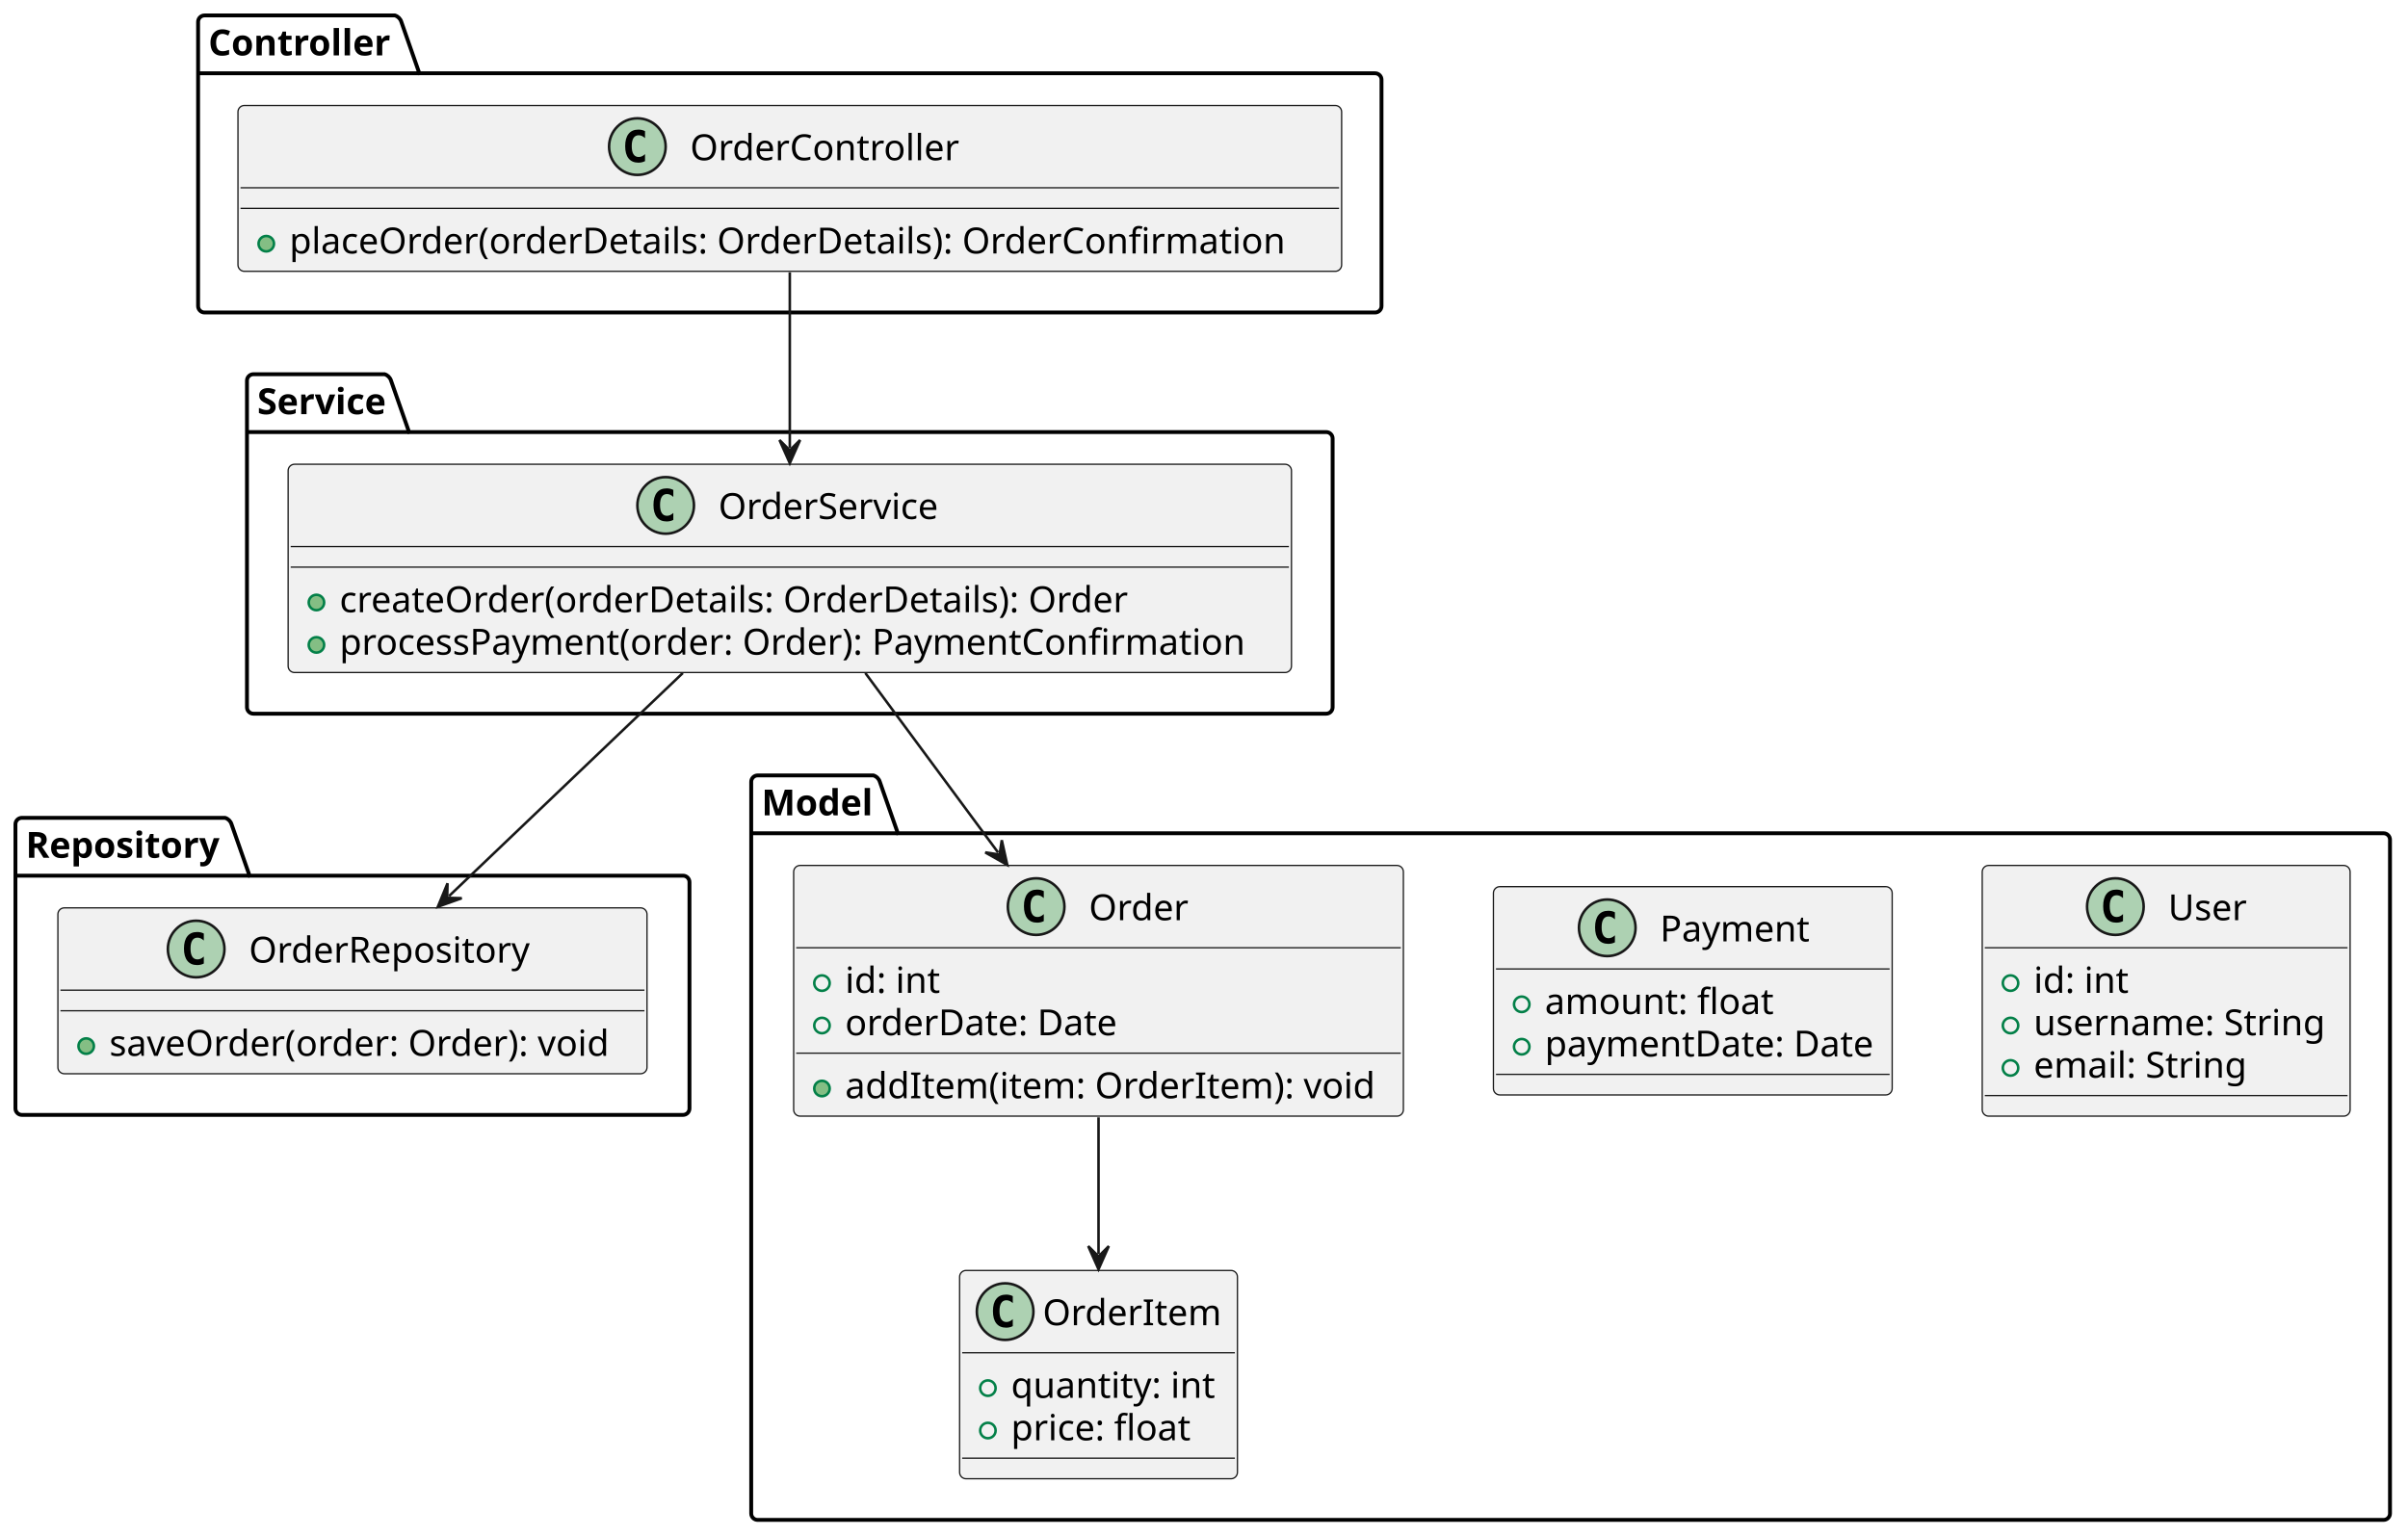
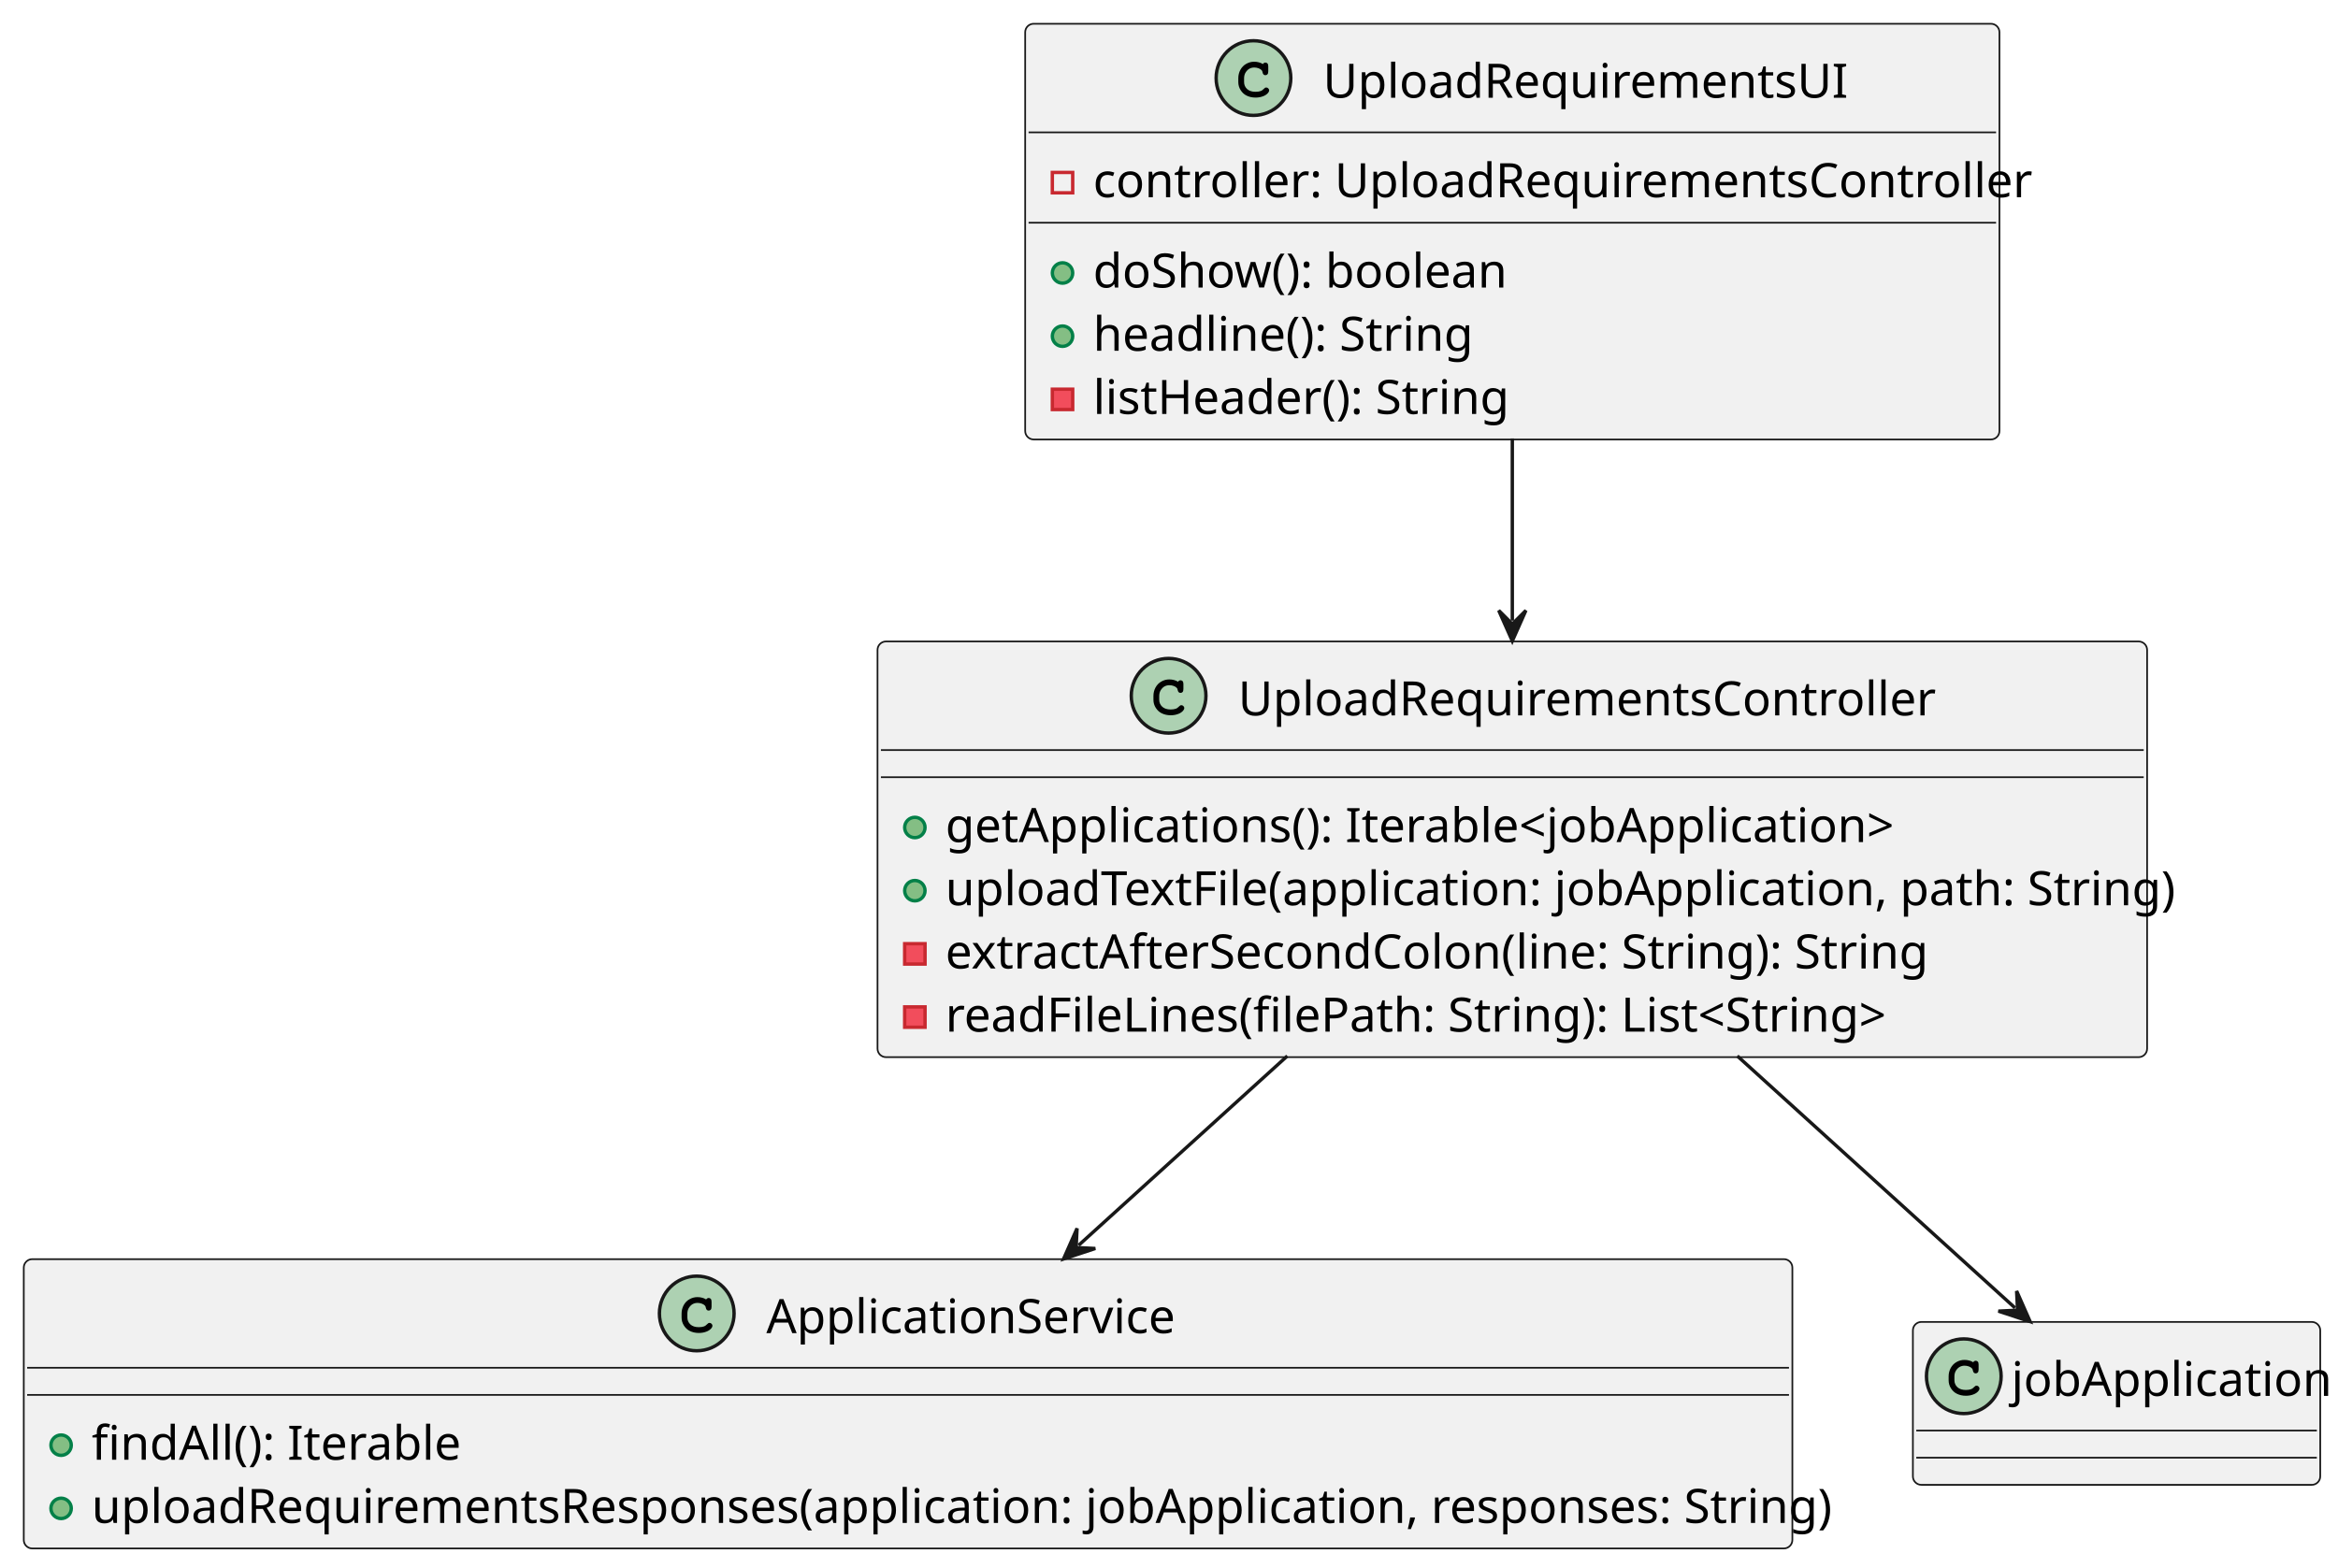
- <svg xmlns="http://www.w3.org/2000/svg" contentStyleType="text/css" height="597px" preserveAspectRatio="none" style="width:936px;height:597px;background:#FFFFFF;" version="1.1" viewBox="0 0 936 597" width="936px" zoomAndPan="magnify">
+ <svg xmlns="http://www.w3.org/2000/svg" contentStyleType="text/css" height="328.73px" preserveAspectRatio="none" style="width:489px;height:328px;background:#FFFFFF;" version="1.1" viewBox="0 0 489 328" width="489.9px" zoomAndPan="magnify">
  <defs />
  <g>
-     <g id="cluster_Controller">
-       <path d="M79.5,6 L153.5,6 A3.75,3.75 0 0 1 156,8.5 L163,28.488 L534.5,28.488 A2.5,2.5 0 0 1 537,30.988 L537,118.99 A2.5,2.5 0 0 1 534.5,121.49 L79.5,121.49 A2.5,2.5 0 0 1 77,118.99 L77,8.5 A2.5,2.5 0 0 1 79.5,6 " fill="none" style="stroke:#000000;stroke-width:1.5;" />
-       <line style="stroke:#000000;stroke-width:1.5;" x1="77" x2="163" y1="28.488" y2="28.488" />
-       <text fill="#000000" font-family="sans-serif" font-size="14" font-weight="bold" lengthAdjust="spacing" textLength="73" x="81" y="21.535">Controller</text>
+     <g id="elem_UploadRequirementsController">
+       <rect codeLine="3" fill="#F1F1F1" height="86.964" id="UploadRequirementsController" rx="1.775" ry="1.775" style="stroke:#181818;stroke-width:0.355;" width="265.54" x="183.535" y="134.19" />
+       <ellipse cx="244.417" cy="145.55" fill="#ADD1B2" rx="7.81" ry="7.81" style="stroke:#181818;stroke-width:0.71;" />
+       <path d="M246.381,142.621 Q246.492,142.466 246.625,142.388 Q246.758,142.311 246.914,142.311 Q247.18,142.311 247.346,142.499 Q247.513,142.677 247.513,143.109 L247.513,144.141 Q247.513,144.574 247.346,144.762 Q247.18,144.951 246.914,144.951 Q246.669,144.951 246.525,144.807 Q246.381,144.674 246.303,144.308 Q246.27,144.052 246.137,143.919 Q245.904,143.653 245.471,143.498 Q245.039,143.342 244.595,143.342 Q244.051,143.342 243.597,143.575 Q243.153,143.808 242.798,144.341 Q242.454,144.873 242.454,145.606 L242.454,146.382 Q242.454,147.258 243.086,147.846 Q243.719,148.423 244.85,148.423 Q245.516,148.423 245.982,148.246 Q246.259,148.135 246.559,147.824 Q246.747,147.636 246.847,147.58 Q246.958,147.525 247.102,147.525 Q247.335,147.525 247.513,147.713 Q247.701,147.891 247.701,148.135 Q247.701,148.379 247.457,148.667 Q247.102,149.078 246.536,149.311 Q245.771,149.632 244.85,149.632 Q243.774,149.632 242.92,149.189 Q242.221,148.834 241.733,148.079 Q241.245,147.314 241.245,146.404 L241.245,145.583 Q241.245,144.64 241.677,143.831 Q242.121,143.01 242.898,142.577 Q243.674,142.133 244.551,142.133 Q245.072,142.133 245.527,142.255 Q245.993,142.366 246.381,142.621 Z " fill="#000000" />
+       <text fill="#000000" font-family="sans-serif" font-size="9.94" lengthAdjust="spacing" textLength="137.74" x="258.973" y="149.666">UploadRequirementsController</text>
+       <line style="stroke:#181818;stroke-width:0.355;" x1="184.245" x2="448.365" y1="156.91" y2="156.91" />
+       <line style="stroke:#181818;stroke-width:0.355;" x1="184.245" x2="448.365" y1="162.59" y2="162.59" />
+       <ellipse cx="191.345" cy="173.106" fill="#84BE84" rx="2.13" ry="2.13" style="stroke:#038048;stroke-width:0.71;" />
+       <text fill="#000000" font-family="sans-serif" font-size="9.94" lengthAdjust="spacing" textLength="188.15" x="197.735" y="176.156">getApplications(): Iterable&lt;jobApplication&gt;</text>
+       <ellipse cx="191.345" cy="186.327" fill="#84BE84" rx="2.13" ry="2.13" style="stroke:#038048;stroke-width:0.71;" />
+       <text fill="#000000" font-family="sans-serif" font-size="9.94" lengthAdjust="spacing" textLength="247.08" x="197.735" y="189.377">uploadTextFile(application: jobApplication, path: String)</text>
+       <rect fill="#F24D5C" height="4.26" style="stroke:#C82930;stroke-width:0.71;" width="4.26" x="189.215" y="197.417" />
+       <text fill="#000000" font-family="sans-serif" font-size="9.94" lengthAdjust="spacing" textLength="198.09" x="197.735" y="202.598">extractAfterSecondColon(line: String): String</text>
+       <rect fill="#F24D5C" height="4.26" style="stroke:#C82930;stroke-width:0.71;" width="4.26" x="189.215" y="210.638" />
+       <text fill="#000000" font-family="sans-serif" font-size="9.94" lengthAdjust="spacing" textLength="192.41" x="197.735" y="215.819">readFileLines(filePath: String): List&lt;String&gt;</text>
    </g>
-     <g id="cluster_Service">
-       <path d="M98.5,145.49 L149.5,145.49 A3.75,3.75 0 0 1 152,147.99 L159,167.978 L515.5,167.978 A2.5,2.5 0 0 1 518,170.478 L518,274.97 A2.5,2.5 0 0 1 515.5,277.47 L98.5,277.47 A2.5,2.5 0 0 1 96,274.97 L96,147.99 A2.5,2.5 0 0 1 98.5,145.49 " fill="none" style="stroke:#000000;stroke-width:1.5;" />
-       <line style="stroke:#000000;stroke-width:1.5;" x1="96" x2="159" y1="167.978" y2="167.978" />
-       <text fill="#000000" font-family="sans-serif" font-size="14" font-weight="bold" lengthAdjust="spacing" textLength="50" x="100" y="161.025">Service</text>
+     <g id="elem_UploadRequirementsUI">
+       <rect codeLine="12" fill="#F1F1F1" height="86.964" id="UploadRequirementsUI" rx="1.775" ry="1.775" style="stroke:#181818;stroke-width:0.355;" width="203.77" x="214.42" y="4.97" />
+       <ellipse cx="262.168" cy="16.33" fill="#ADD1B2" rx="7.81" ry="7.81" style="stroke:#181818;stroke-width:0.71;" />
+       <path d="M264.131,13.401 Q264.242,13.246 264.375,13.168 Q264.508,13.091 264.664,13.091 Q264.93,13.091 265.096,13.279 Q265.263,13.457 265.263,13.889 L265.263,14.921 Q265.263,15.354 265.096,15.542 Q264.93,15.731 264.664,15.731 Q264.42,15.731 264.275,15.587 Q264.131,15.454 264.053,15.088 Q264.02,14.832 263.887,14.699 Q263.654,14.433 263.221,14.278 Q262.789,14.122 262.345,14.122 Q261.801,14.122 261.347,14.355 Q260.903,14.588 260.548,15.121 Q260.204,15.653 260.204,16.386 L260.204,17.162 Q260.204,18.038 260.836,18.626 Q261.469,19.203 262.6,19.203 Q263.266,19.203 263.732,19.026 Q264.009,18.915 264.309,18.604 Q264.497,18.416 264.597,18.36 Q264.708,18.305 264.852,18.305 Q265.085,18.305 265.263,18.493 Q265.451,18.671 265.451,18.915 Q265.451,19.159 265.207,19.447 Q264.852,19.858 264.286,20.091 Q263.521,20.413 262.6,20.413 Q261.524,20.413 260.67,19.969 Q259.971,19.614 259.483,18.859 Q258.995,18.094 258.995,17.184 L258.995,16.363 Q258.995,15.42 259.427,14.611 Q259.871,13.79 260.648,13.357 Q261.424,12.913 262.301,12.913 Q262.822,12.913 263.277,13.035 Q263.743,13.146 264.131,13.401 Z " fill="#000000" />
+       <text fill="#000000" font-family="sans-serif" font-size="9.94" lengthAdjust="spacing" textLength="102.24" x="276.723" y="20.446">UploadRequirementsUI</text>
+       <line style="stroke:#181818;stroke-width:0.355;" x1="215.13" x2="417.48" y1="27.69" y2="27.69" />
+       <rect fill="none" height="4.26" style="stroke:#C82930;stroke-width:0.71;" width="4.26" x="220.1" y="36.075" />
+       <text fill="#000000" font-family="sans-serif" font-size="9.94" lengthAdjust="spacing" textLength="185.31" x="228.62" y="41.256">controller: UploadRequirementsController</text>
+       <line style="stroke:#181818;stroke-width:0.355;" x1="215.13" x2="417.48" y1="46.591" y2="46.591" />
+       <ellipse cx="222.23" cy="57.106" fill="#84BE84" rx="2.13" ry="2.13" style="stroke:#038048;stroke-width:0.71;" />
+       <text fill="#000000" font-family="sans-serif" font-size="9.94" lengthAdjust="spacing" textLength="84.49" x="228.62" y="60.157">doShow(): boolean</text>
+       <ellipse cx="222.23" cy="70.327" fill="#84BE84" rx="2.13" ry="2.13" style="stroke:#038048;stroke-width:0.71;" />
+       <text fill="#000000" font-family="sans-serif" font-size="9.94" lengthAdjust="spacing" textLength="77.39" x="228.62" y="73.378">headline(): String</text>
+       <rect fill="#F24D5C" height="4.26" style="stroke:#C82930;stroke-width:0.71;" width="4.26" x="220.1" y="81.418" />
+       <text fill="#000000" font-family="sans-serif" font-size="9.94" lengthAdjust="spacing" textLength="83.78" x="228.62" y="86.599">listHeader(): String</text>
    </g>
-     <g id="cluster_Repository">
-       <path d="M8.5,317.96 L87.5,317.96 A3.75,3.75 0 0 1 90,320.46 L97,340.448 L265.5,340.448 A2.5,2.5 0 0 1 268,342.948 L268,430.95 A2.5,2.5 0 0 1 265.5,433.45 L8.5,433.45 A2.5,2.5 0 0 1 6,430.95 L6,320.46 A2.5,2.5 0 0 1 8.5,317.96 " fill="none" style="stroke:#000000;stroke-width:1.5;" />
-       <line style="stroke:#000000;stroke-width:1.5;" x1="6" x2="97" y1="340.448" y2="340.448" />
-       <text fill="#000000" font-family="sans-serif" font-size="14" font-weight="bold" lengthAdjust="spacing" textLength="78" x="10" y="333.495">Repository</text>
+     <g id="elem_ApplicationService">
+       <rect codeLine="21" fill="#F1F1F1" height="60.522" id="ApplicationService" rx="1.775" ry="1.775" style="stroke:#181818;stroke-width:0.355;" width="369.91" x="4.97" y="263.41" />
+       <ellipse cx="145.727" cy="274.77" fill="#ADD1B2" rx="7.81" ry="7.81" style="stroke:#181818;stroke-width:0.71;" />
+       <path d="M147.691,271.841 Q147.802,271.686 147.935,271.608 Q148.068,271.531 148.224,271.531 Q148.49,271.531 148.656,271.719 Q148.823,271.897 148.823,272.329 L148.823,273.361 Q148.823,273.794 148.656,273.982 Q148.49,274.171 148.224,274.171 Q147.98,274.171 147.835,274.027 Q147.691,273.894 147.613,273.527 Q147.58,273.272 147.447,273.139 Q147.214,272.873 146.781,272.718 Q146.349,272.562 145.905,272.562 Q145.361,272.562 144.907,272.795 Q144.463,273.028 144.108,273.561 Q143.764,274.093 143.764,274.825 L143.764,275.602 Q143.764,276.478 144.396,277.066 Q145.029,277.643 146.16,277.643 Q146.826,277.643 147.292,277.466 Q147.569,277.355 147.869,277.044 Q148.057,276.856 148.157,276.8 Q148.268,276.745 148.412,276.745 Q148.645,276.745 148.823,276.933 Q149.011,277.111 149.011,277.355 Q149.011,277.599 148.767,277.887 Q148.412,278.298 147.846,278.531 Q147.081,278.853 146.16,278.853 Q145.084,278.853 144.23,278.409 Q143.531,278.054 143.043,277.299 Q142.555,276.534 142.555,275.624 L142.555,274.803 Q142.555,273.86 142.987,273.05 Q143.431,272.229 144.208,271.797 Q144.984,271.353 145.861,271.353 Q146.382,271.353 146.837,271.475 Q147.303,271.586 147.691,271.841 Z " fill="#000000" />
+       <text fill="#000000" font-family="sans-serif" font-size="9.94" lengthAdjust="spacing" textLength="82.36" x="160.282" y="278.886">ApplicationService</text>
+       <line style="stroke:#181818;stroke-width:0.355;" x1="5.68" x2="374.17" y1="286.13" y2="286.13" />
+       <line style="stroke:#181818;stroke-width:0.355;" x1="5.68" x2="374.17" y1="291.81" y2="291.81" />
+       <ellipse cx="12.78" cy="302.325" fill="#84BE84" rx="2.13" ry="2.13" style="stroke:#038048;stroke-width:0.71;" />
+       <text fill="#000000" font-family="sans-serif" font-size="9.94" lengthAdjust="spacing" textLength="73.13" x="19.17" y="305.376">findAll(): Iterable</text>
+       <ellipse cx="12.78" cy="315.546" fill="#84BE84" rx="2.13" ry="2.13" style="stroke:#038048;stroke-width:0.71;" />
+       <text fill="#000000" font-family="sans-serif" font-size="9.94" lengthAdjust="spacing" textLength="351.45" x="19.17" y="318.597">uploadRequirementsResponses(application: jobApplication, responses: String)</text>
    </g>
-     <g id="cluster_Model">
-       <path d="M294.5,301.47 L339.5,301.47 A3.75,3.75 0 0 1 342,303.97 L349,323.958 L926.5,323.958 A2.5,2.5 0 0 1 929,326.458 L929,588.41 A2.5,2.5 0 0 1 926.5,590.91 L294.5,590.91 A2.5,2.5 0 0 1 292,588.41 L292,303.97 A2.5,2.5 0 0 1 294.5,301.47 " fill="none" style="stroke:#000000;stroke-width:1.5;" />
-       <line style="stroke:#000000;stroke-width:1.5;" x1="292" x2="349" y1="323.958" y2="323.958" />
-       <text fill="#000000" font-family="sans-serif" font-size="14" font-weight="bold" lengthAdjust="spacing" textLength="44" x="296" y="317.005">Model</text>
+     <g id="elem_jobApplication">
+       <rect codeLine="28" fill="#F1F1F1" height="34.08" id="jobApplication" rx="1.775" ry="1.775" style="stroke:#181818;stroke-width:0.355;" width="85.2" x="400.085" y="276.545" />
+       <ellipse cx="410.735" cy="287.905" fill="#ADD1B2" rx="7.81" ry="7.81" style="stroke:#181818;stroke-width:0.71;" />
+       <path d="M412.699,284.976 Q412.81,284.821 412.943,284.743 Q413.076,284.666 413.231,284.666 Q413.497,284.666 413.664,284.854 Q413.83,285.032 413.83,285.464 L413.83,286.496 Q413.83,286.929 413.664,287.117 Q413.497,287.306 413.231,287.306 Q412.987,287.306 412.843,287.162 Q412.699,287.029 412.621,286.663 Q412.588,286.407 412.454,286.274 Q412.222,286.008 411.789,285.853 Q411.356,285.697 410.913,285.697 Q410.369,285.697 409.914,285.93 Q409.47,286.163 409.115,286.696 Q408.771,287.228 408.771,287.961 L408.771,288.737 Q408.771,289.613 409.404,290.201 Q410.036,290.778 411.168,290.778 Q411.833,290.778 412.299,290.601 Q412.577,290.49 412.876,290.179 Q413.065,289.991 413.164,289.935 Q413.276,289.88 413.42,289.88 Q413.653,289.88 413.83,290.068 Q414.019,290.246 414.019,290.49 Q414.019,290.734 413.775,291.022 Q413.42,291.433 412.854,291.666 Q412.088,291.988 411.168,291.988 Q410.092,291.988 409.237,291.544 Q408.538,291.189 408.05,290.434 Q407.562,289.669 407.562,288.759 L407.562,287.938 Q407.562,286.995 407.995,286.185 Q408.439,285.365 409.215,284.932 Q409.992,284.488 410.868,284.488 Q411.389,284.488 411.844,284.61 Q412.31,284.721 412.699,284.976 Z " fill="#000000" />
+       <text fill="#000000" font-family="sans-serif" font-size="9.94" lengthAdjust="spacing" textLength="62.48" x="420.675" y="292.021">jobApplication</text>
+       <line style="stroke:#181818;stroke-width:0.355;" x1="400.795" x2="484.575" y1="299.265" y2="299.265" />
+       <line style="stroke:#181818;stroke-width:0.355;" x1="400.795" x2="484.575" y1="304.945" y2="304.945" />
    </g>
-     <g id="elem_OrderController">
-       <rect codeLine="2" fill="#F1F1F1" height="64.488" id="OrderController" rx="2.5" ry="2.5" style="stroke:#181818;stroke-width:0.5;" width="429" x="92.5" y="41" />
-       <ellipse cx="247.75" cy="57" fill="#ADD1B2" rx="11" ry="11" style="stroke:#181818;stroke-width:1.0;" />
-       <path d="M250.723,62.643 Q250.142,62.942 249.503,63.091 Q248.864,63.241 248.158,63.241 Q245.651,63.241 244.332,61.589 Q243.012,59.937 243.012,56.816 Q243.012,53.687 244.332,52.035 Q245.651,50.383 248.158,50.383 Q248.864,50.383 249.511,50.532 Q250.159,50.682 250.723,50.98 L250.723,53.703 Q250.092,53.122 249.499,52.852 Q248.905,52.583 248.274,52.583 Q246.93,52.583 246.245,53.649 Q245.56,54.716 245.56,56.816 Q245.56,58.908 246.245,59.974 Q246.93,61.041 248.274,61.041 Q248.905,61.041 249.499,60.771 Q250.092,60.502 250.723,59.92 Z " fill="#000000" />
-       <text fill="#000000" font-family="sans-serif" font-size="14" lengthAdjust="spacing" textLength="110" x="268.25" y="62.291">OrderController</text>
-       <line style="stroke:#181818;stroke-width:0.5;" x1="93.5" x2="520.5" y1="73" y2="73" />
-       <line style="stroke:#181818;stroke-width:0.5;" x1="93.5" x2="520.5" y1="81" y2="81" />
-       <ellipse cx="103.5" cy="94.744" fill="#84BE84" rx="3" ry="3" style="stroke:#038048;stroke-width:1.0;" />
-       <text fill="#000000" font-family="sans-serif" font-size="14" lengthAdjust="spacing" textLength="403" x="112.5" y="98.535">placeOrder(orderDetails: OrderDetails): OrderConfirmation</text>
+     <g id="link_UploadRequirementsUI_UploadRequirementsController">
+       <path codeLine="31" d="M316.305,91.725 C316.305,105.364 316.305,116.199 316.305,129.838 " fill="none" id="UploadRequirementsUI-to-UploadRequirementsController" style="stroke:#181818;stroke-width:0.71;" />
+       <polygon fill="#181818" points="316.305,134.098,319.145,127.708,316.305,130.548,313.465,127.708,316.305,134.098" style="stroke:#181818;stroke-width:0.71;" />
    </g>
-     <g id="elem_OrderService">
-       <rect codeLine="8" fill="#F1F1F1" height="80.977" id="OrderService" rx="2.5" ry="2.5" style="stroke:#181818;stroke-width:0.5;" width="390" x="112" y="180.49" />
-       <ellipse cx="258.75" cy="196.49" fill="#ADD1B2" rx="11" ry="11" style="stroke:#181818;stroke-width:1.0;" />
-       <path d="M261.723,202.133 Q261.142,202.432 260.503,202.581 Q259.864,202.731 259.158,202.731 Q256.651,202.731 255.332,201.079 Q254.012,199.427 254.012,196.306 Q254.012,193.177 255.332,191.525 Q256.651,189.873 259.158,189.873 Q259.864,189.873 260.511,190.022 Q261.159,190.172 261.723,190.47 L261.723,193.193 Q261.092,192.612 260.499,192.342 Q259.905,192.072 259.274,192.072 Q257.93,192.072 257.245,193.139 Q256.56,194.206 256.56,196.306 Q256.56,198.398 257.245,199.464 Q257.93,200.531 259.274,200.531 Q259.905,200.531 260.499,200.261 Q261.092,199.992 261.723,199.41 Z " fill="#000000" />
-       <text fill="#000000" font-family="sans-serif" font-size="14" lengthAdjust="spacing" textLength="88" x="279.25" y="201.781">OrderService</text>
-       <line style="stroke:#181818;stroke-width:0.5;" x1="113" x2="501" y1="212.49" y2="212.49" />
-       <line style="stroke:#181818;stroke-width:0.5;" x1="113" x2="501" y1="220.49" y2="220.49" />
-       <ellipse cx="123" cy="234.234" fill="#84BE84" rx="3" ry="3" style="stroke:#038048;stroke-width:1.0;" />
-       <text fill="#000000" font-family="sans-serif" font-size="14" lengthAdjust="spacing" textLength="318" x="132" y="238.025">createOrder(orderDetails: OrderDetails): Order</text>
-       <ellipse cx="123" cy="250.722" fill="#84BE84" rx="3" ry="3" style="stroke:#038048;stroke-width:1.0;" />
-       <text fill="#000000" font-family="sans-serif" font-size="14" lengthAdjust="spacing" textLength="364" x="132" y="254.513">processPayment(order: Order): PaymentConfirmation</text>
+     <g id="link_UploadRequirementsController_ApplicationService">
+       <path codeLine="32" d="M269.246,220.909 C253.669,235.046 239.841,247.591 225.599,260.506 " fill="none" id="UploadRequirementsController-to-ApplicationService" style="stroke:#181818;stroke-width:0.71;" />
+       <polygon fill="#181818" points="222.443,263.367,229.084,261.179,225.073,260.983,225.269,256.971,222.443,263.367" style="stroke:#181818;stroke-width:0.71;" />
    </g>
-     <g id="elem_OrderRepository">
-       <rect codeLine="15" fill="#F1F1F1" height="64.488" id="OrderRepository" rx="2.5" ry="2.5" style="stroke:#181818;stroke-width:0.5;" width="229" x="22.5" y="352.96" />
-       <ellipse cx="76.25" cy="368.96" fill="#ADD1B2" rx="11" ry="11" style="stroke:#181818;stroke-width:1.0;" />
-       <path d="M79.223,374.603 Q78.642,374.902 78.003,375.051 Q77.364,375.201 76.658,375.201 Q74.151,375.201 72.832,373.549 Q71.512,371.897 71.512,368.776 Q71.512,365.647 72.832,363.995 Q74.151,362.343 76.658,362.343 Q77.364,362.343 78.011,362.492 Q78.659,362.642 79.223,362.94 L79.223,365.663 Q78.592,365.082 77.999,364.812 Q77.405,364.543 76.774,364.543 Q75.43,364.543 74.745,365.609 Q74.06,366.676 74.06,368.776 Q74.06,370.868 74.745,371.934 Q75.43,373.001 76.774,373.001 Q77.405,373.001 77.999,372.731 Q78.592,372.462 79.223,371.88 Z " fill="#000000" />
-       <text fill="#000000" font-family="sans-serif" font-size="14" lengthAdjust="spacing" textLength="113" x="96.75" y="374.251">OrderRepository</text>
-       <line style="stroke:#181818;stroke-width:0.5;" x1="23.5" x2="250.5" y1="384.96" y2="384.96" />
-       <line style="stroke:#181818;stroke-width:0.5;" x1="23.5" x2="250.5" y1="392.96" y2="392.96" />
-       <ellipse cx="33.5" cy="406.704" fill="#84BE84" rx="3" ry="3" style="stroke:#038048;stroke-width:1.0;" />
-       <text fill="#000000" font-family="sans-serif" font-size="14" lengthAdjust="spacing" textLength="203" x="42.5" y="410.495">saveOrder(order: Order): void</text>
-     </g>
-     <g id="elem_Order">
-       <rect codeLine="21" fill="#F1F1F1" height="97.465" id="Order" rx="2.5" ry="2.5" style="stroke:#181818;stroke-width:0.5;" width="237" x="308.5" y="336.47" />
-       <ellipse cx="402.75" cy="352.47" fill="#ADD1B2" rx="11" ry="11" style="stroke:#181818;stroke-width:1.0;" />
-       <path d="M405.723,358.113 Q405.142,358.412 404.503,358.561 Q403.864,358.711 403.158,358.711 Q400.651,358.711 399.332,357.059 Q398.012,355.407 398.012,352.286 Q398.012,349.156 399.332,347.505 Q400.651,345.853 403.158,345.853 Q403.864,345.853 404.511,346.002 Q405.159,346.152 405.723,346.45 L405.723,349.173 Q405.092,348.592 404.499,348.322 Q403.905,348.053 403.274,348.053 Q401.93,348.053 401.245,349.119 Q400.56,350.186 400.56,352.286 Q400.56,354.378 401.245,355.444 Q401.93,356.511 403.274,356.511 Q403.905,356.511 404.499,356.241 Q405.092,355.971 405.723,355.39 Z " fill="#000000" />
-       <text fill="#000000" font-family="sans-serif" font-size="14" lengthAdjust="spacing" textLength="40" x="423.25" y="357.761">Order</text>
-       <line style="stroke:#181818;stroke-width:0.5;" x1="309.5" x2="544.5" y1="368.47" y2="368.47" />
-       <ellipse cx="319.5" cy="382.214" fill="none" rx="3" ry="3" style="stroke:#038048;stroke-width:1.0;" />
-       <text fill="#000000" font-family="sans-serif" font-size="14" lengthAdjust="spacing" textLength="39" x="328.5" y="386.005">id: int</text>
-       <ellipse cx="319.5" cy="398.702" fill="none" rx="3" ry="3" style="stroke:#038048;stroke-width:1.0;" />
-       <text fill="#000000" font-family="sans-serif" font-size="14" lengthAdjust="spacing" textLength="108" x="328.5" y="402.493">orderDate: Date</text>
-       <line style="stroke:#181818;stroke-width:0.5;" x1="309.5" x2="544.5" y1="409.447" y2="409.447" />
-       <ellipse cx="319.5" cy="423.191" fill="#84BE84" rx="3" ry="3" style="stroke:#038048;stroke-width:1.0;" />
-       <text fill="#000000" font-family="sans-serif" font-size="14" lengthAdjust="spacing" textLength="211" x="328.5" y="426.982">addItem(item: OrderItem): void</text>
-     </g>
-     <g id="elem_OrderItem">
-       <rect codeLine="27" fill="#F1F1F1" height="80.977" id="OrderItem" rx="2.5" ry="2.5" style="stroke:#181818;stroke-width:0.5;" width="108" x="373" y="493.93" />
-       <ellipse cx="390.7" cy="509.93" fill="#ADD1B2" rx="11" ry="11" style="stroke:#181818;stroke-width:1.0;" />
-       <path d="M393.673,515.573 Q393.092,515.872 392.453,516.021 Q391.814,516.171 391.108,516.171 Q388.601,516.171 387.281,514.519 Q385.962,512.867 385.962,509.746 Q385.962,506.616 387.281,504.965 Q388.601,503.313 391.108,503.313 Q391.814,503.313 392.461,503.462 Q393.109,503.612 393.673,503.911 L393.673,506.633 Q393.042,506.052 392.449,505.782 Q391.855,505.512 391.224,505.512 Q389.88,505.512 389.195,506.579 Q388.51,507.646 388.51,509.746 Q388.51,511.838 389.195,512.904 Q389.88,513.971 391.224,513.971 Q391.855,513.971 392.449,513.701 Q393.042,513.432 393.673,512.85 Z " fill="#000000" />
-       <text fill="#000000" font-family="sans-serif" font-size="14" lengthAdjust="spacing" textLength="70" x="405.3" y="515.221">OrderItem</text>
-       <line style="stroke:#181818;stroke-width:0.5;" x1="374" x2="480" y1="525.93" y2="525.93" />
-       <ellipse cx="384" cy="539.674" fill="none" rx="3" ry="3" style="stroke:#038048;stroke-width:1.0;" />
-       <text fill="#000000" font-family="sans-serif" font-size="14" lengthAdjust="spacing" textLength="82" x="393" y="543.465">quantity: int</text>
-       <ellipse cx="384" cy="556.162" fill="none" rx="3" ry="3" style="stroke:#038048;stroke-width:1.0;" />
-       <text fill="#000000" font-family="sans-serif" font-size="14" lengthAdjust="spacing" textLength="73" x="393" y="559.953">price: float</text>
-       <line style="stroke:#181818;stroke-width:0.5;" x1="374" x2="480" y1="566.907" y2="566.907" />
-     </g>
-     <g id="elem_Payment">
-       <rect codeLine="32" fill="#F1F1F1" height="80.977" id="Payment" rx="2.5" ry="2.5" style="stroke:#181818;stroke-width:0.5;" width="155" x="580.5" y="344.71" />
-       <ellipse cx="624.75" cy="360.71" fill="#ADD1B2" rx="11" ry="11" style="stroke:#181818;stroke-width:1.0;" />
-       <path d="M627.723,366.353 Q627.142,366.652 626.503,366.801 Q625.864,366.951 625.158,366.951 Q622.651,366.951 621.332,365.299 Q620.012,363.647 620.012,360.526 Q620.012,357.397 621.332,355.745 Q622.651,354.093 625.158,354.093 Q625.864,354.093 626.511,354.242 Q627.159,354.392 627.723,354.69 L627.723,357.413 Q627.092,356.832 626.499,356.562 Q625.905,356.293 625.274,356.293 Q623.93,356.293 623.245,357.359 Q622.56,358.426 622.56,360.526 Q622.56,362.618 623.245,363.684 Q623.93,364.751 625.274,364.751 Q625.905,364.751 626.499,364.481 Q627.092,364.212 627.723,363.63 Z " fill="#000000" />
-       <text fill="#000000" font-family="sans-serif" font-size="14" lengthAdjust="spacing" textLength="58" x="645.25" y="366.001">Payment</text>
-       <line style="stroke:#181818;stroke-width:0.5;" x1="581.5" x2="734.5" y1="376.71" y2="376.71" />
-       <ellipse cx="591.5" cy="390.454" fill="none" rx="3" ry="3" style="stroke:#038048;stroke-width:1.0;" />
-       <text fill="#000000" font-family="sans-serif" font-size="14" lengthAdjust="spacing" textLength="92" x="600.5" y="394.245">amount: float</text>
-       <ellipse cx="591.5" cy="406.942" fill="none" rx="3" ry="3" style="stroke:#038048;stroke-width:1.0;" />
-       <text fill="#000000" font-family="sans-serif" font-size="14" lengthAdjust="spacing" textLength="129" x="600.5" y="410.733">paymentDate: Date</text>
-       <line style="stroke:#181818;stroke-width:0.5;" x1="581.5" x2="734.5" y1="417.687" y2="417.687" />
-     </g>
-     <g id="elem_User">
-       <rect codeLine="37" fill="#F1F1F1" height="97.465" id="User" rx="2.5" ry="2.5" style="stroke:#181818;stroke-width:0.5;" width="143" x="770.5" y="336.47" />
-       <ellipse cx="822.25" cy="352.47" fill="#ADD1B2" rx="11" ry="11" style="stroke:#181818;stroke-width:1.0;" />
-       <path d="M825.223,358.113 Q824.642,358.412 824.003,358.561 Q823.364,358.711 822.658,358.711 Q820.151,358.711 818.832,357.059 Q817.512,355.407 817.512,352.286 Q817.512,349.156 818.832,347.505 Q820.151,345.853 822.658,345.853 Q823.364,345.853 824.011,346.002 Q824.659,346.152 825.223,346.45 L825.223,349.173 Q824.592,348.592 823.999,348.322 Q823.405,348.053 822.774,348.053 Q821.43,348.053 820.745,349.119 Q820.06,350.186 820.06,352.286 Q820.06,354.378 820.745,355.444 Q821.43,356.511 822.774,356.511 Q823.405,356.511 823.999,356.241 Q824.592,355.971 825.223,355.39 Z " fill="#000000" />
-       <text fill="#000000" font-family="sans-serif" font-size="14" lengthAdjust="spacing" textLength="31" x="842.75" y="357.761">User</text>
-       <line style="stroke:#181818;stroke-width:0.5;" x1="771.5" x2="912.5" y1="368.47" y2="368.47" />
-       <ellipse cx="781.5" cy="382.214" fill="none" rx="3" ry="3" style="stroke:#038048;stroke-width:1.0;" />
-       <text fill="#000000" font-family="sans-serif" font-size="14" lengthAdjust="spacing" textLength="39" x="790.5" y="386.005">id: int</text>
-       <ellipse cx="781.5" cy="398.702" fill="none" rx="3" ry="3" style="stroke:#038048;stroke-width:1.0;" />
-       <text fill="#000000" font-family="sans-serif" font-size="14" lengthAdjust="spacing" textLength="117" x="790.5" y="402.493">username: String</text>
-       <ellipse cx="781.5" cy="415.191" fill="none" rx="3" ry="3" style="stroke:#038048;stroke-width:1.0;" />
-       <text fill="#000000" font-family="sans-serif" font-size="14" lengthAdjust="spacing" textLength="86" x="790.5" y="418.982">email: String</text>
-       <line style="stroke:#181818;stroke-width:0.5;" x1="771.5" x2="912.5" y1="425.935" y2="425.935" />
-     </g>
-     <g id="link_OrderController_OrderService">
-       <path codeLine="44" d="M307,105.87 C307,127.64 307,150.72 307,174.08 " fill="none" id="OrderController-to-OrderService" style="stroke:#181818;stroke-width:1.0;" />
-       <polygon fill="#181818" points="307,180.08,311,171.08,307,175.08,303,171.08,307,180.08" style="stroke:#181818;stroke-width:1.0;" />
-     </g>
-     <g id="link_OrderService_OrderRepository">
-       <path codeLine="45" d="M265.41,261.66 C236.12,289.62 201.771,322.398 174.541,348.378 " fill="none" id="OrderService-to-OrderRepository" style="stroke:#181818;stroke-width:1.0;" />
-       <polygon fill="#181818" points="170.2,352.52,179.473,349.201,173.818,349.068,173.95,343.413,170.2,352.52" style="stroke:#181818;stroke-width:1.0;" />
-     </g>
-     <g id="link_OrderService_Order">
-       <path codeLine="46" d="M336.36,261.66 C353.01,284.18 370.403,307.685 387.963,331.435 " fill="none" id="OrderService-to-Order" style="stroke:#181818;stroke-width:1.0;" />
-       <polygon fill="#181818" points="391.53,336.26,389.396,326.645,388.557,332.24,382.963,331.401,391.53,336.26" style="stroke:#181818;stroke-width:1.0;" />
-     </g>
-     <g id="link_Order_OrderItem">
-       <path codeLine="47" d="M427,434.41 C427,453.53 427,469.25 427,487.47 " fill="none" id="Order-to-OrderItem" style="stroke:#181818;stroke-width:1.0;" />
-       <polygon fill="#181818" points="427,493.47,431,484.47,427,488.47,423,484.47,427,493.47" style="stroke:#181818;stroke-width:1.0;" />
+     <g id="link_UploadRequirementsController_jobApplication">
+       <path codeLine="33" d="M363.364,220.909 C384.699,240.264 405.507,259.142 421.454,273.611 " fill="none" id="UploadRequirementsController-to-jobApplication" style="stroke:#181818;stroke-width:0.71;" />
+       <polygon fill="#181818" points="424.608,276.474,421.785,270.077,421.979,274.089,417.968,274.283,424.608,276.474" style="stroke:#181818;stroke-width:0.71;" />
    </g>
  </g>
</svg>
